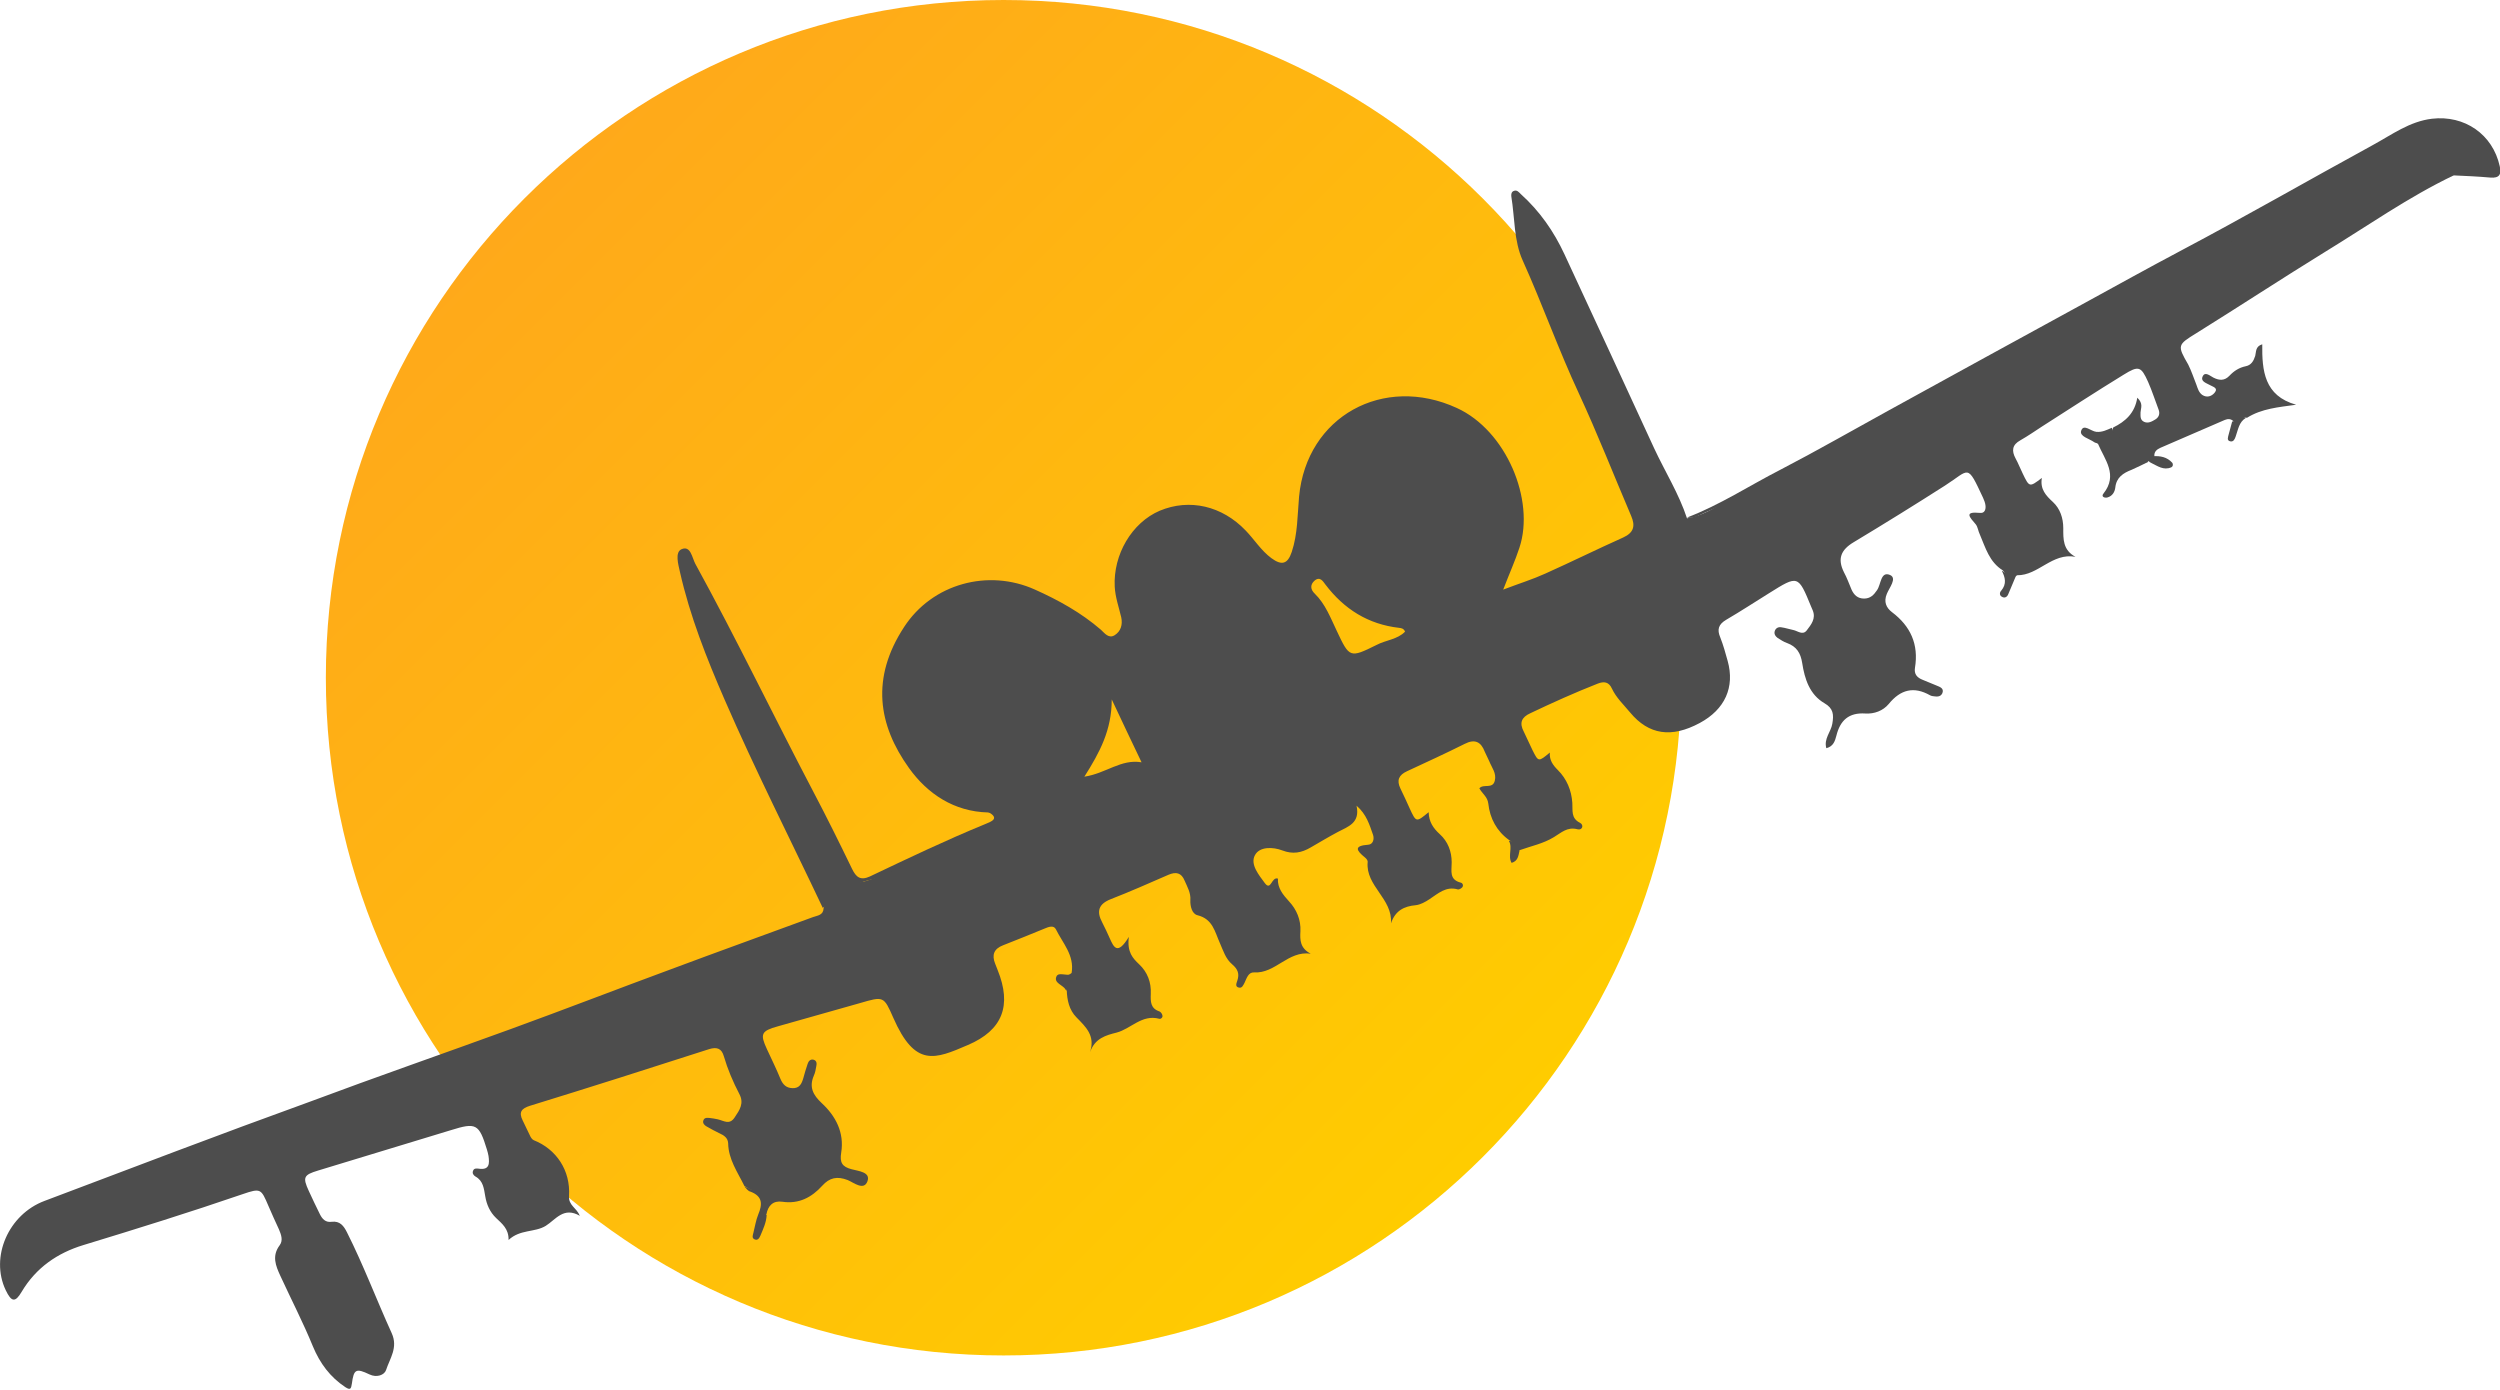
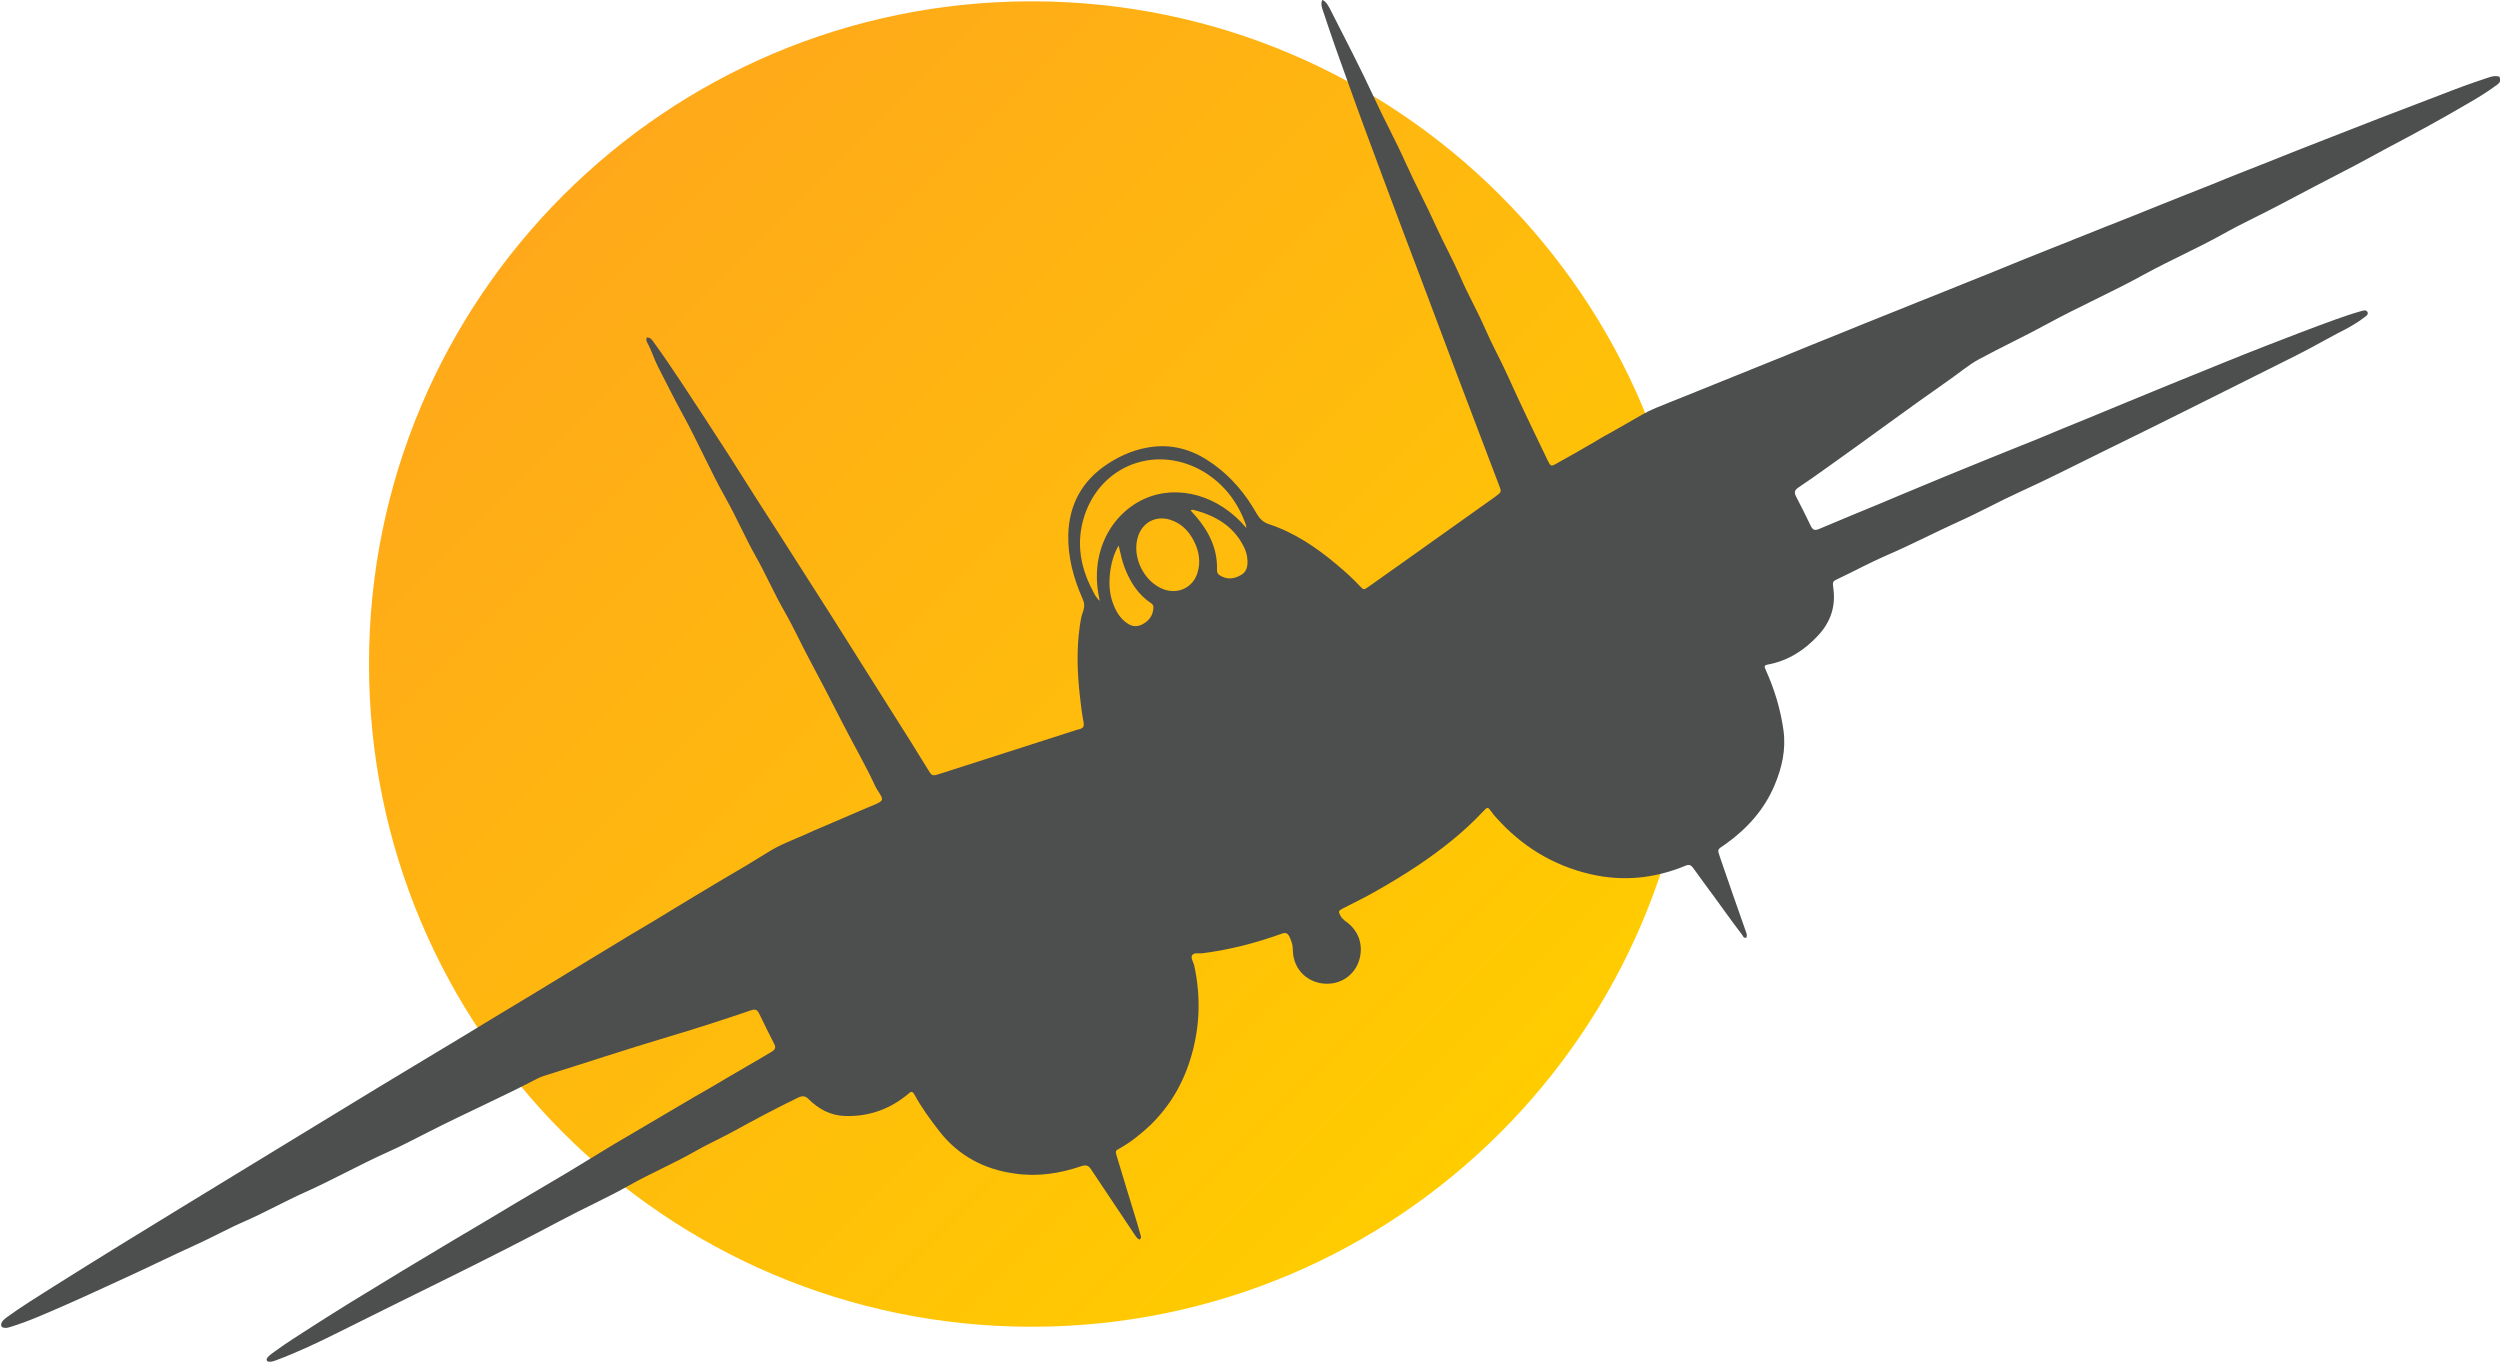
- <svg xmlns="http://www.w3.org/2000/svg" version="1.1" x="0px" y="0px" viewBox="0 0 922.2 512.5" style="enable-background:new 0 0 922.2 512.5;" xml:space="preserve">
+ <svg xmlns="http://www.w3.org/2000/svg" version="1.1" x="0px" y="0px" viewBox="0 0 943.1 513.5" style="enable-background:new 0 0 943.1 513.5;" xml:space="preserve">
  <style type="text/css">
	.st0{display:none;}
	.st1{display:inline;fill:#212121;}
- 	.st2{fill:url(#XMLID_77_);}
- 	.st3{fill:#4D4D4D;}
+ 	.st2{fill:url(#XMLID_18_);}
+ 	.st3{fill:#4D4E4E;}
</style>
  <g id="Background" class="st0">
-     <rect id="XMLID_62_" x="-914.7" y="-459.2" class="st1" width="2544" height="1588.1" />
+     <rect id="XMLID_62_" x="-895.7" y="-458.7" class="st1" width="2544" height="1588.1" />
  </g>
  <g id="Sun">
-     <linearGradient id="XMLID_77_" gradientUnits="userSpaceOnUse" x1="120.24" y1="250" x2="620.24" y2="250" gradientTransform="matrix(-0.7071 -0.7071 0.7071 -0.7071 455.2633 688.5762)">
+     <linearGradient id="XMLID_18_" gradientUnits="userSpaceOnUse" x1="139.168" y1="250.506" x2="639.168" y2="250.506" gradientTransform="matrix(-0.7071 -0.7071 0.7071 -0.7071 487.2161 702.8238)">
      <stop offset="0" style="stop-color:#FFCC00" />
      <stop offset="1" style="stop-color:#FFA91A" />
    </linearGradient>
-     <circle id="XMLID_1_" class="st2" cx="370.2" cy="250" r="250" />
+     <circle id="XMLID_1_" class="st2" cx="389.2" cy="250.5" r="250" />
  </g>
  <g id="Aircraft">
-     <g id="XMLID_35_">
-       <g id="XMLID_36_">
-         <path id="XMLID_15_" class="st3" d="M905.1,64.7c-2.7-0.6-5.6,1.6-8.3-0.4c-0.3-0.2-1.4,0.1-1.8,0.5c-2.8,2.8-2.8,2.8-6.2,0.3     c-1.5-1.1-2.6-0.8-2.6,1.2c0,4.4-1.8,2-3.1,0.8c-0.7-0.6-1.1-1.7-1.8-2.4c-2.1-1.9-4.8-3.4-7.3-1.9c-4.2,2.6-8.8,4-13,6.3     c-3.5,1.9-6.6,3.5-10.7,4.4c-3.2,0.7-6.1,4.9-7,8.8c-1.3,5.7-9,11.2-14.2,9.2c-3.5-1.4-6-0.5-8.8,1.4c-2.5,1.7-5.1,3.3-8,4.2     c-4.5,1.4-7.5,4.2-10.8,7.4c-4,3.9-9.3,7.1-15.1,8.5c-3.3,0.8-6.3,2-9.4,3.3c-3.2,1.3-5.4,3.2-5.7,6.9c-0.2,2.7-1.6,4-4.6,4.1     c-3.8,0.1-7.6,0.7-11.5,1.2c-5,0.6-9.6,1.9-13.4,5.7c-2.9,2.9-6.2,5.6-10.8,5.5c-1.1,0-2.1,1-2.7,2c-4.2,6.3-8.1,7-14.6,2.8     c-2.1-1.4-3.1,0.5-3.9,1.8c-2,2.9-4.4,5.5-7.1,7.8c-2.6,2.2-5.5,3.8-9,4.1c-1.5,0.1-3,0.6-4.3,1.3c-1.3,0.7-2.8,2.1-2,3.6     c0.8,1.6,2.3,0.1,3.5-0.2c1.8-0.5,3.3-2.3,6.9-1.4c-6.8,3-11.4,8-18.6,6.5c-2.9-0.6-5.9-0.2-7.9,2.1c-5.6,6.7-13.6,9.7-21.3,11.4     c-7.5,1.7-14.3,4.5-21.1,7.6c-2.1,0.9-4.1,2.4-6.6,1.8c12.1-4.6,22.9-11.7,34.4-17.6c13.5-7,26.7-14.6,40-21.9     c24.2-13.3,48.4-26.6,72.6-39.8c11.7-6.4,23.4-12.9,35.3-19.2c23.8-12.6,47.1-26,70.7-38.9c7-3.8,13.5-8.7,21.8-9.7     c12-1.4,22.4,5.7,25,17.5c0.7,3-0.1,4.5-3.5,4.2C914.1,65.1,909.6,64.9,905.1,64.7z" />
-         <path id="XMLID_14_" class="st3" d="M364.3,299.4c1.9-0.3,4.5-1.4,5.2,1.1c0.7,2.4-1.8,3-3.6,4c-11.2,6.4-23.1,11.4-34.5,17.2     c-4.6,2.3-9.8,2.1-14.4,4.1c-2,0.9-3.5-0.5-4-2.7c-1-4.7-4.3-7.7-8.3-11.3c-0.1,4.8-0.5,8.8,1.5,12.6c3.3,6.1,3.2,6.2-2.7,10.5     c-12.1-25.6-24.9-50.8-36.2-76.8c-6.6-15.2-12.8-30.8-16.5-47.2c-0.6-2.7-1.9-7.2,0.6-8.3c3.4-1.5,3.9,3.2,5.1,5.4     c15.2,27.7,28.9,56.2,43.6,84.2c4.9,9.3,9.6,18.8,14.2,28.3c1.5,3.1,3.1,4.4,6.6,2.8c14.1-6.7,28.1-13.4,42.5-19.3     C365.6,303.1,369.1,301.9,364.3,299.4z" />
-         <path id="XMLID_13_" class="st3" d="M779.4,158.7c6.1,2.1,12.4,2.3,18.9,3.2c-2,1.1-4.2,2.1-6.1,3.5c-2.3,1.7-2.5,3.5,0.4,4.9     c-2.1,1-4.2,2.1-6.3,3c-3.1,1.2-5.6,2.8-6,6.5c-0.2,1.7-1.1,3.2-2.9,3.7c-1.1,0.3-2.4-0.3-1.5-1.4c5.5-6.9,0.5-12.5-2-18.4     c-1.6-1.3-2.4-2.7,0.3-3.3C776,159.9,777.5,158.5,779.4,158.7z" />
-         <path id="XMLID_12_" class="st3" d="M274.6,437.7c1.5,0.6,3,1.3,4.6,1.8c3,1.1,4.2,2.9,2.8,6.1c-0.4,0.9-1.3,2.3,0.8,2.6     c-0.1,2.7-1.3,5.2-2.3,7.6c-0.4,0.9-1,2-2.3,1.3c-0.9-0.5-0.5-1.5-0.3-2.3c0.6-2.3,0.9-4.6,1.8-6.8c1.6-3.8,1.6-6.7-2.8-8.4     C275.9,439.4,275.3,438.4,274.6,437.7z" />
-         <path id="XMLID_11_" class="st3" d="M792.7,170.3c0.5-0.7,1-1.4,1.5-2c2.7-0.2,5.2,0.3,7.1,2.4c0.4,0.5,0.3,1.4-0.4,1.7     c-2.8,1.2-5-0.5-7.3-1.6C793.2,170.6,792.9,170.4,792.7,170.3z" />
-         <path id="XMLID_10_" class="st3" d="M779.4,158.7c-1.7,1.8-6.1,0.6-5.5,4.9c-0.5-0.2-1-0.2-1.4-0.5c-1.8-1.3-5.5-2.1-4.8-4.2     c0.9-2.7,3.6,0.2,5.6,0.4c2.1,0.2,3.9-0.7,5.7-1.5C779.1,158.1,779.3,158.4,779.4,158.7z" />
-         <path id="XMLID_9_" class="st3" d="M738.4,210.5c1.6,1.1,3.4,1.7,5.3,1.8c-1,2.3-1.9,4.6-2.9,6.9c-0.4,1-1.3,1.6-2.4,0.9     c-0.9-0.5-0.8-1.6-0.2-2.2C740.3,215.4,739.7,213,738.4,210.5z" />
-         <path id="XMLID_8_" class="st3" d="M823.4,155.5c1.7-0.2,3.1-1.8,5-1.3c-2.5,1.5-2.8,4.3-3.7,6.8c-0.3,0.9-0.8,2.1-2,1.8     c-1.4-0.3-0.8-1.6-0.6-2.5C822.5,158.7,823,157.1,823.4,155.5z" />
-         <path id="XMLID_7_" class="st3" d="M395.2,359.3c-0.6,2.1-1.2,4.2-1.8,6.2c-0.1-0.1-0.2-0.3-0.3-0.4c-0.9-1.8-4.5-2.4-3.4-4.9     C390.5,358.4,393.4,360.2,395.2,359.3z" />
-         <path id="XMLID_6_" class="st3" d="M556.6,310.2c2.6-0.2,1.3,3.8,3.9,3.7c-0.4,1.7-0.5,3.7-2.9,4.4     C556.1,315.8,558.1,312.7,556.6,310.2z" />
-         <path id="XMLID_16_" class="st3" d="M810.2,122.9c15.9-9.9,31.6-20.2,47.5-30c15.7-9.6,30.7-20.2,47.4-28.2     c-2.3-4.3-6.7-3-9.6-2.4c-5.4,1-10.3,1.1-15.3-1.1c-3.5-1.6-6.6-1.3-9.9,0.9c-5.3,3.5-11.2,6.7-17.1,7.9     c-7.7,1.6-10.3,6.6-12.7,12.4c-1.7,4-5.2,7.6-9.4,6.6c-6.1-1.5-10.7,0.7-15.3,4c-1.8,1.2-3.9,2.1-6,2.5c-3.1,0.7-5.6,2.3-7.7,4.5     c-5.5,5.7-12.1,9-19.6,11.6c-4.8,1.6-10.6,2.7-12.8,7.9c-1.9,4.6-5,5.6-9.3,6c-7.2,0.7-14.6,1.1-20.3,6.9     c-2.5,2.7-5.9,4.3-9.6,5.1c-2.2,0.4-3.9,1.8-5.1,3.8c-1.7,2.8-4.6,4-7.3,2.8c-4.4-1.9-7.2-0.3-10.2,2.6     c-4.6,4.4-9.4,8.4-15.9,9.8c-1.8,0.4-3.5,1.5-4.9,2.6c-1.6,1.2-2.8,3-1.6,5.3c0.8,1.5,1.9,1.4,4.9,0.2c-2.9,2.1-6.7,1.8-10.3,1.1     c-3.9-0.7-7.4,0.6-9.9,2.9c-3.9,3.6-8.6,5.6-13.2,8.1c-6.4,3.4-13.7,4.6-20.2,8.2c-4.5,2.5-9.1,5.5-14.5,6.3     c-3-9.1-8.1-17.2-12.1-25.8c-11-23.9-22-47.7-33.1-71.6c-3.9-8.4-9.1-15.9-16.1-22.2c-0.7-0.7-1.4-1.6-2.5-1.2     c-1,0.3-1.1,1.3-1,2.1c1.3,7.9,0.9,16.3,4.2,23.6c7.3,16.2,13.2,32.9,20.7,49c6.9,14.9,12.9,30.2,19.3,45.2c1.6,3.7,1,6.2-3,8     c-9.6,4.3-19.1,9-28.7,13.3c-4.6,2.1-9.5,3.6-15.5,5.9c2.3-6,4.4-10.6,6-15.5c5.8-17.6-4.9-43.2-23.1-51.5     c-27-12.4-55.4,3-58.2,32.7c-0.6,6.8-0.5,13.8-2.7,20.4c-1.5,4.5-3.7,5.1-7.5,2.3c-3.8-2.8-6.3-6.9-9.5-10.2     c-8.7-9.1-20.7-11.9-31.7-7.3c-10.3,4.4-17.2,16.2-16.6,28c0.2,3.9,1.5,7.5,2.4,11.3c0.6,2.8-0.2,5.2-2.4,6.6     c-2.2,1.4-3.7-0.7-5.1-2c-7.3-6.3-15.6-10.9-24.3-14.8c-17.3-7.8-37.9-2.2-48.3,13.8c-12.3,18.8-9.6,36.1,1.8,52     c6.8,9.5,16.6,16.1,29.2,16.4c1.5,0.2,3.3-0.1,3.7,1.8c0.5,2.2-1.5,2.2-2.8,2.7c-3.1,1.2-5.6,3.6-8.8,4.7     c-12.7,4.4-24,12-36.9,16c-2.8,0.9-4.3,0.8-5.3-2.2c-1.3-3.8-3.5-7.1-6-10.3c-1.1-1.4-2.3-1.9-3.9-1.5c-1.5,0.4-2.1,1.6-2.1,3.1     c0.1,3.2-0.6,6.5,0.9,9.4c1.9,3.9,1.8,7.7,0.5,11.7c-0.1,2.5-2.2,2.6-3.9,3.2c-17.4,6.4-34.9,12.7-52.3,19.2     c-19.8,7.3-39.4,14.9-59.2,22.1c-24.7,9-49.5,17.6-74.1,26.8C81.4,418.3,49,430.7,16.4,443c-13.3,5-20.1,20.7-14.3,32.9     c2.1,4.4,3.5,4.7,5.9,0.6c5.3-8.9,13.2-14.3,22.7-17.2c19.7-6,39.3-12.1,58.8-18.8c6.7-2.3,6.8-2,9.5,4.3     c1.2,2.9,2.6,5.8,3.9,8.7c0.8,1.9,1.6,4,0.3,5.8c-3,4-1.5,7.6,0.2,11.3c4,8.7,8.4,17.2,12,26c2.6,6.3,6.4,11.4,12,15.1     c2,1.3,2.1,0.4,2.4-1.3c0.7-5.3,1.5-5.8,6.5-3.4c2.7,1.3,5.5,0.2,6.1-1.6c1.4-4.3,4.5-8.3,2.1-13.6     c-5.6-12.3-10.4-25.1-16.5-37.2c-1.2-2.4-2.6-4.3-5.7-3.9c-2.2,0.3-3.4-1-4.3-2.8c-1.4-2.9-2.8-5.7-4.1-8.6     c-2.3-5-1.9-5.9,3.4-7.5c16.3-5,32.7-9.9,49-14.9c9.3-2.9,10.4-2.4,13.3,7.1c0.2,0.8,0.5,1.6,0.6,2.4c0.4,2.8,0.4,5.3-3.6,4.7     c-0.8-0.1-1.8-0.2-2.1,0.8c-0.4,0.9,0.2,1.7,0.9,2.1c2.9,1.6,3.1,4.5,3.6,7.3c0.5,3,1.7,5.8,4,8c2.2,2.1,4.7,4,4.6,8.1     c4.3-4,9.6-2.7,13.7-5.2c3.7-2.3,6.6-7.2,12.6-3.7c-1.3-3.1-4.2-3.8-4-7.3c0.6-9.5-4.7-17.3-13-20.6c-0.7-0.3-1.2-1.2-1.5-1.9     c-0.9-1.8-1.7-3.6-2.6-5.4c-1.5-3-0.5-4.4,2.7-5.4c22.1-6.8,44.1-13.8,66.1-20.9c2.9-0.9,4.6-0.2,5.4,2.6     c1.4,4.8,3.4,9.5,5.7,13.9c1.9,3.5,0.1,6-1.7,8.7c-1.9,2.9-4,1.2-6.2,0.7c-1-0.2-2-0.4-3-0.5c-1-0.1-2.1-0.2-2.4,1.1     c-0.2,0.9,0.5,1.6,1.2,2c1.6,0.9,3.2,1.8,4.9,2.6c1.6,0.7,3,1.7,3.1,3.6c0.1,6,3.5,10.7,6,15.8c3.5,2.4,9.5,3.1,6.1,10     c-0.7,1.4,0.8,2.3,2,0.5c0.6-3.3,2.5-5.2,5.9-4.7c6.1,0.9,10.8-1.6,14.7-5.9c2.7-3,5.5-3.6,9.4-2.1c2.2,0.9,6,4.1,7.3,0.4     c1.2-3.4-3.4-3.7-5.9-4.4c-3.4-0.9-4.4-2.4-3.8-6.1c1.2-7.4-2-13.5-7.2-18.3c-3.2-3-4.7-5.9-2.9-10.1c0.5-1.1,0.7-2.2,0.9-3.4     c0.2-1,0.3-2.1-1-2.5c-1.2-0.3-1.9,0.6-2.2,1.6c-0.6,1.7-1.1,3.5-1.6,5.3c-0.6,2-1.4,3.7-4,3.6c-2.3-0.1-3.5-1.3-4.4-3.4     c-1.5-3.7-3.3-7.3-5-11c-2.6-5.6-2.1-6.7,4-8.4c10.1-2.9,20.3-5.7,30.4-8.6c8.6-2.5,8.7-2.6,12.2,5.4     c8.1,18.5,15.4,15.3,27.5,10.1c12.9-5.5,16.3-14.6,11-27.7c-0.3-0.8-0.6-1.6-0.9-2.3c-1.3-3.2-0.5-5.5,2.9-6.8     c5.2-2,10.2-4.1,15.4-6.2c1.4-0.6,3.3-1.3,4.1,0.3c2.5,5.1,6.9,9.6,5.8,16.1c-2.5,1.5-2.2,3.9-1.8,6.2c0.1,3.8,0.9,7.5,3.6,10.2     c3.4,3.5,7,6.7,5,12.8c1.8-5.1,5.8-6.2,9.8-7.2c5.3-1.4,9.3-6.8,15.7-5.1c0.6,0.2,1.4-0.5,1.2-1.2c-0.1-0.6-0.6-1.3-1.1-1.5     c-3.3-1.1-3.3-3.6-3.2-6.5c0.2-4.2-1.2-8-4.3-10.9c-2.3-2.2-4.5-4.4-3.8-10.1c-4.2,7-5.6,3.7-7,0.6c-0.9-2-1.8-4-2.8-5.9     c-2.2-4.1-1.4-6.8,3.1-8.6c7.2-2.8,14.2-5.9,21.3-9c2.8-1.2,4.8-0.8,6,2.2c1,2.3,2.3,4.5,2.1,7.1c-0.1,2.3,0.6,5.1,2.6,5.6     c5.7,1.4,6.4,6.1,8.3,10.3c1.2,2.7,2.1,5.8,4.5,7.8c2.1,1.8,2.8,3.5,1.9,6.1c-0.3,0.9-0.9,2.2,0.6,2.5c1.2,0.3,1.6-0.9,2.1-1.8     c0.8-1.7,1.4-3.9,3.5-3.8c7.9,0.5,12.5-8.1,20.9-6.9c-3.9-2-4-5-3.8-8.3c0.2-4.2-1.4-8-4.2-11c-2.3-2.5-4.3-5-4.1-8.4     c-2.4-0.8-2.5,4.7-4.8,1.7c-2.2-3-5.5-6.9-3.7-10.3c1.7-3.3,6.7-3.1,10.1-1.8c3.9,1.5,7.1,0.9,10.5-1.1c3.3-1.9,6.6-3.9,10-5.7     c3.8-2,8.3-3.3,6.9-9.7c3.7,3.2,4.8,7.1,6.1,10.8c0.5,1.5,0,3.5-1.8,3.6c-5.4,0.4-4.4,2.1-1.2,4.7c0.5,0.4,1.1,1.1,1,1.7     c-0.8,8.9,9.3,13.5,8.6,22.6c1.6-4.7,4.8-6.3,9.2-6.7c1.7-0.2,3.5-1.2,5-2.2c3.2-2.1,6.1-4.9,10.5-3.6c0.4,0.1,1.3-0.4,1.6-0.8     c0.5-0.6,0.2-1.5-0.5-1.7c-4.4-1.1-3.4-4.3-3.4-7.5c0-4-1.4-7.7-4.4-10.4c-2.4-2.2-4-4.5-4.1-8.1c-4.6,3.8-4.6,3.8-7-1.4     c-1.1-2.4-2.2-4.9-3.4-7.3c-1.5-3.1-0.6-5,2.4-6.4c7.1-3.3,14.3-6.6,21.3-10.1c3.7-1.9,6-0.8,7.4,2.9c0.5,1.2,1.2,2.4,1.7,3.6     c0.9,2.3,2.7,4.3,2,7.1c-0.8,3.2-4.2,1-5.7,2.8c1.1,2,3,3.1,3.3,5.6c0.6,5.5,3.1,10.2,7.7,13.5c1.4,0.7,1.3,2,1.5,3.3     c0.3,1.9,1.3,2.1,2.4,0.4c4.2-1.5,8.7-2.4,12.6-4.8c2.7-1.6,4.9-3.9,8.7-2.9c1.8,0.5,2.5-1.6,0.9-2.4c-3.4-1.7-2.6-4.6-2.8-7.3     c-0.3-4.7-2.1-8.9-5.3-12.1c-1.9-1.9-3.2-3.7-3-6.5c-4.2,3.5-4.2,3.5-6.4-0.9c-1.1-2.2-2.1-4.6-3.2-6.8c-1.7-3.2-0.9-5.3,2.4-6.8     c8.2-3.9,16.4-7.6,24.8-10.9c2.5-1,4.2-0.6,5.3,1.8c1.6,3.4,4.3,5.9,6.7,8.8c6.9,8.3,15.3,9.5,25.7,3.9c9.3-5,13-13.2,10.3-22.9     c-0.8-2.9-1.6-5.8-2.7-8.6c-1.3-3-0.7-4.9,2.2-6.6c5.3-3.1,10.5-6.5,15.8-9.8c10.7-6.7,10.7-6.7,15.5,5c0.2,0.5,0.4,0.9,0.6,1.4     c1.2,3-0.6,5.2-2.2,7.3c-1.5,2-3.4,0.2-5-0.1c-1.5-0.3-2.9-0.8-4.4-1c-1-0.2-2,0.2-2.4,1.3c-0.4,1.1,0.2,2,1,2.6     c1.1,0.7,2.3,1.5,3.5,1.9c3.5,1.3,5,3.6,5.6,7.4c0.9,5.8,2.7,11.6,8.2,14.8c3.3,1.9,3.5,4.2,2.9,7.6c-0.5,3-3.2,5.5-2.2,9     c2.7-0.7,3.2-2.8,3.7-4.6c1.4-5.7,4.6-8.6,10.7-8.2c3.3,0.2,6.5-1,8.6-3.5c4.4-5.4,9.3-6.6,15.3-3.2c0.3,0.2,0.6,0.2,1,0.3     c1.4,0.2,2.8,0.4,3.5-1.1c0.7-1.8-0.9-2.3-2.1-2.8c-1.7-0.7-3.4-1.4-5.1-2.1c-2.1-0.8-3.3-2.1-2.9-4.5c1.4-8.6-1.6-15.3-8.5-20.5     c-2.1-1.6-3.1-3.8-1.9-6.7c0.9-2.3,3.9-5.8,1.2-7c-3.5-1.5-3.3,3.5-4.8,5.6c-1.2,1.8-2.5,3.1-4.8,3.1c-2.3,0-3.7-1.3-4.6-3.3     c-0.9-2.1-1.7-4.4-2.8-6.4c-2.5-5-1.1-8.3,3.6-11.1c11.3-6.8,22.6-13.8,33.7-20.9c9.2-5.9,8-8.3,14,4.5c0.4,0.9,0.8,1.9,0.9,2.8     c0.2,1.5-0.3,3-2,2.8c-6.1-0.6-3.8,1.6-1.6,4.2c0.8,1,0.9,2.5,1.5,3.7c2.1,4.9,3.5,10.2,8.5,13.3c1.4,1.7,2.7,3.7,5.3,1.8     c7.8,0.1,12.9-8.4,21.5-6.8c-4.7-2.5-4.5-6.6-4.5-10.6c0-3.7-1.2-7.2-3.8-9.6c-2.6-2.4-4.8-4.7-4.1-8.9c-4.6,3.5-4.6,3.5-7.1-1.7     c-0.9-1.8-1.6-3.7-2.6-5.5c-1.5-2.8-1.3-5,1.8-6.7c2.8-1.6,5.4-3.4,8-5.1c10-6.4,20-12.9,30.1-19.1c5.5-3.4,6.4-3.1,9,2.7     c1.5,3.4,2.6,6.9,3.9,10.3c0.5,1.4,0.1,2.7-1.2,3.5c-1.3,0.8-2.7,1.6-4.2,0.9c-1.5-0.7-1.3-2.1-1.3-3.5c0.1-1.6,1.1-3.2-1.2-5.4     c-0.9,5.7-4.4,8.8-8.9,11c-0.2,0.5-0.2,0.9-0.3,1.4c2.7,3.4,8.9,5.2,13,3.7c-2.7,1.1-3.1,3.3-2.6,5.8c0.4,2.3,2.3,1.3,3.6,1.5     l0,0.1c1.4,0,2.2-0.4,1.5-2c-0.1-1.6,0.9-2.4,2.2-3c7.9-3.4,15.9-6.9,23.8-10.3c1.2-0.5,2.3-0.4,3.2,0.5c0.3,1.2,1,1.1,1.7,0.4     c0.9-1,1.8-1.9,3.3-1.7c5.4-3.4,11.7-3.9,18.1-4.8c-11.8-3.3-12.6-12.6-12.5-22.3c-2.6,0.8-2.2,2.8-2.6,4.3     c-0.6,1.9-1.5,3.4-3.5,3.8c-2.4,0.5-4.3,1.7-6,3.5c-1.8,1.9-3.7,1.8-5.9,0.7c-1.2-0.6-3-2.3-3.9-0.6c-1.1,2,1.3,2.6,2.7,3.4     c1,0.6,3.1,1,1.6,2.8c-1.1,1.3-2.8,1.9-4.5,0.8c-1.3-0.9-1.7-2.4-2.2-3.8c-1-2.5-1.8-5-3-7.4     C803.1,127.4,803.2,127.2,810.2,122.9z M421.1,281.2c-7.6-1.3-13.1,4.1-21.1,5.3c5.7-9,10.1-17.2,10.1-28.5     C414,266.4,417.4,273.4,421.1,281.2z M507.8,237.9c-9.9,4.9-10,4.8-14.7-5.2c-2.3-4.8-4.2-9.9-8.1-13.7c-1.6-1.5-1.8-3.3-0.1-4.8     c2-1.7,3.1,0.2,4,1.4c6.9,9.1,15.8,14.7,27.2,16c0.8,0.1,1.7,0.2,2.2,1.4C515.5,235.9,511.2,236.1,507.8,237.9z" />
-         <path id="XMLID_2_" class="st3" d="M786.9,167.2c-1.7,1.7-0.3,5.1-3.5,6.3c-1.2,0.4-2.5,0.8-2.9-0.8c-0.6-2.8,0.4-5.3,2.7-7     C784.6,164.8,785.8,165.6,786.9,167.2z" />
-       </g>
-     </g>
+     <path id="XMLID_22_" class="st3" d="M938,29.5c-5.8,1.9-11.5,4-17.1,6.2c-7.8,3-15.6,6-23.5,9c-6.8,2.7-13.7,5.3-20.5,8   c-7,2.7-14,5.5-21,8.3c-7.3,2.9-14.6,5.7-21.8,8.7c-6,2.4-12,4.7-17.9,7.1c-7.4,3-14.9,6-22.3,8.9c-7.4,3-14.9,5.9-22.3,8.9   c-6.6,2.6-13.2,5.3-19.8,8c-6.1,2.5-12.3,4.9-18.4,7.4c-6.1,2.4-12.2,4.9-18.2,7.3c-7.8,3.1-15.5,6.2-23.3,9.4   c-6.2,2.5-12.5,5-18.7,7.6c-7.9,3.2-15.9,6.4-23.8,9.6c-6.5,2.6-13,5.3-19.6,7.9c-3.5,1.4-7,2.7-10.3,4.6c-3.7,2.2-7.4,4.2-11,6.3   c-2.3,1.3-4.6,2.5-6.8,3.9c-4.7,2.8-9.6,5.5-14.4,8.2c-2.2,1.3-2.4,1.1-3.5-1.2c-5.1-10.6-10.2-21.1-15-31.8   c-2.7-6-5.9-11.7-8.5-17.7c-2.9-6.7-6.6-13.1-9.5-19.9c-2.8-6.4-6.2-12.5-9.1-18.9c-3.6-8-7.8-15.8-11.4-23.8   c-3.7-8.3-8.1-16.3-11.9-24.6c-5.2-11.3-11-22.3-16.6-33.4c-0.7-1.3-1.4-2.7-2.8-3.5c-0.1,0.1-0.2,0.1-0.3,0.2   c-0.6,1.8,0.3,3.5,0.8,5.1c2.8,8.5,5.8,17,8.9,25.5c4.2,11.8,8.6,23.6,13,35.4c4.7,12.5,9.3,25,14.1,37.5   c4.8,12.8,9.6,25.6,14.4,38.3c5.1,13.6,10.4,27.2,15.5,40.8c1.1,2.8,1.2,2.7-1.5,4.7c-9.7,6.9-19.4,13.8-29.1,20.7   c-6.2,4.4-12.4,8.8-18.6,13.2c-1.7,1.2-1.8,1.2-3.2-0.3c-2.7-2.9-5.6-5.5-8.7-8.1c-7.7-6.5-16-12.1-25.7-15.3   c-2.1-0.7-3.4-2-4.5-3.9c-4.2-7.4-9.5-13.8-16.5-18.8c-6.7-4.8-14-7.4-22.4-6.5c-6.4,0.7-12.2,3.1-17.5,6.6   c-9.5,6.3-14.4,15.2-14.7,26.6c-0.2,8.5,2,16.5,5.4,24.2c0.7,1.5,0.8,2.8,0.3,4.4c-0.8,2-1.1,4.1-1.4,6.2c-1.2,8.5-0.9,17,0,25.4   c0.4,3.6,0.8,7.2,1.5,10.8c0.2,1.3-0.2,2-1.4,2.3c-0.5,0.1-0.9,0.3-1.4,0.4c-17.2,5.6-34.5,11-51.7,16.6c-2.5,0.8-2.8,0.7-4.1-1.5   c-2.3-3.8-4.7-7.5-7-11.3c-4.8-7.6-9.6-15.2-14.4-22.8c-5.5-8.7-10.9-17.4-16.4-26c-5.9-9.3-11.9-18.6-17.8-27.9   c-6.5-10.1-13-20.2-19.4-30.4c-6.1-9.4-12.2-18.9-18.4-28.2c-3.2-4.7-6.3-9.5-9.7-14.1c-0.8-1-1.3-2.4-2.9-2.5   c-0.1,0.1-0.2,0.1-0.3,0.2c-0.2,0.6,0,1.2,0.3,1.8c1.6,2.9,2.5,6,4,9c3.1,6,6.1,12.1,9.4,18.1c5.7,10.4,10.4,21.3,16.2,31.6   c4,7.1,7.2,14.6,11.2,21.7c3.8,6.7,6.9,13.9,10.8,20.7c3.4,5.9,6.2,12.1,9.4,18.1c4.2,7.8,8.2,15.6,12.2,23.4   c4.2,8.3,8.9,16.3,12.8,24.7c0.3,0.7,0.7,1.3,1.1,1.9c2.1,3.2,2.1,3.6-1.5,5.1c-6.3,2.6-12.5,5.4-18.7,8c-2.5,1-4.9,2.1-7.3,3.2   c-4.8,2.1-9.7,3.9-14.1,6.7c-5.6,3.5-11.3,6.9-17,10.2c-5.9,3.5-11.9,7.1-17.8,10.7c-5.9,3.6-11.8,7.2-17.8,10.7   c-5.8,3.5-11.5,7-17.3,10.5c-5.7,3.5-11.4,6.9-17.1,10.4c-5.8,3.5-11.6,7-17.4,10.5c-7,4.3-14,8.5-21,12.7   c-6.9,4.2-13.9,8.4-20.9,12.6c-8.1,4.9-16.2,9.9-24.3,14.8c-8,4.9-16.1,9.8-24.1,14.7c-9.1,5.5-18.1,11.1-27.2,16.6   c-7.5,4.6-15,9.2-22.5,13.8c-8.4,5.2-16.8,10.4-25.2,15.7c-5.9,3.8-11.9,7.4-17.5,11.5c-1,0.8-2.1,1.5-2.2,3   c0.1,0.2,0.2,0.4,0.3,0.7c1.5,0.8,3,0,4.4-0.4c5.4-1.7,10.6-4,15.7-6.2c8.6-3.7,17.2-7.7,25.7-11.6c9-4.1,17.9-8.5,26.9-12.6   c6.5-2.9,12.7-6.4,19.2-9.2c7.7-3.4,15-7.5,22.6-10.9c10.5-4.7,20.6-10.4,31.1-15.1c5.2-2.3,10.2-5,15.2-7.5   c13.7-7,27.8-13.2,41.4-20.3c0.7-0.4,1.4-0.6,2.2-0.9c15.7-4.9,31.3-10.1,47.1-14.8c10.5-3.1,20.9-6.5,31.2-10   c1.5-0.5,2.3-0.2,3,1.3c1.8,3.8,3.7,7.5,5.6,11.3c0.7,1.3,0.6,2.1-0.8,3c-5.8,3.5-11.7,6.8-17.6,10.3c-3.8,2.3-7.6,4.5-11.5,6.7   c-5.4,3.2-10.9,6.4-16.3,9.6c-4.9,2.9-9.7,5.7-14.6,8.6c-5.7,3.4-11.4,7-17.1,10.4c-6.6,3.9-13.2,7.8-19.8,11.7   c-7.7,4.6-15.3,9.2-23,13.7c-8.6,5.2-17.3,10.3-25.9,15.6c-9,5.4-17.9,10.9-26.8,16.6c-5.1,3.3-10.3,6.5-15.2,10.1   c-0.8,0.6-1.7,1.2-2.4,2c-0.3,0.4-0.6,0.8-0.3,1.3c0.2,0.4,0.7,0.4,1.1,0.4c0.9,0,1.7-0.3,2.5-0.6c8-3,15.8-6.7,23.4-10.5   c27.9-14,56.1-27.4,83.7-42.1c8.6-4.6,17.6-8.6,26.1-13.4c8-4.5,16.5-8.1,24.4-12.6c4.7-2.7,9.6-4.9,14.4-7.5   c8.2-4.5,16.4-8.9,24.9-13c1.6-0.7,2.6-0.6,3.8,0.6c3.8,3.8,8.3,6.2,13.7,6.4c9.1,0.3,17.1-2.6,24-8.4c0.9-0.8,1.4-1.1,2.2,0.2   c2.7,5,6,9.5,9.5,14c7.2,9.2,16.8,14.3,28.3,15.9c8.7,1.3,17.1,0,25.3-2.8c1.6-0.5,2.6-0.3,3.5,1.1c5.4,8.2,10.9,16.2,16.3,24.4   c0.6,0.8,1,1.8,2.1,2.2c0.8-0.5,0.5-1.3,0.3-1.9c-0.4-1.4-0.8-2.8-1.2-4.2c-2.6-8.4-5.1-16.8-7.7-25.3c-0.6-2-0.6-2.1,1.3-3.1   c4.2-2.4,7.9-5.4,11.4-8.7c7.5-7.3,12.5-16,15.4-26c3.3-11.3,3.6-22.7,1.1-34.2c-0.3-1.3-1.4-2.8-0.8-3.8c0.7-1.2,2.6-0.6,3.9-0.8   c10.3-1.3,20.3-3.9,30-7.4c1.4-0.5,2.1-0.2,2.8,1.1c0.7,1.5,1.3,3,1.3,4.8c0,8.2,6.4,13.2,13.2,13c5.7-0.1,10.4-3.8,11.9-9.1   c1.6-5.6-0.3-11-5.1-14.4c-0.8-0.6-1.5-1.2-2-2.1c-0.9-1.7-0.8-1.9,0.9-2.8c4.2-2.2,8.5-4.2,12.6-6.6c5.3-3,10.6-6.2,15.7-9.6   c8.9-6,17.3-12.6,24.6-20.4c1.7-1.8,1.7-1.8,3.2,0.2c0.5,0.7,1,1.4,1.6,2c9.7,10.9,21.5,18.2,35.8,21.5c12.2,2.8,24.1,1.6,35.7-3.2   c1.3-0.6,2.1-0.3,2.9,0.8c2.5,3.5,5.1,7,7.6,10.4c3.6,4.9,7.1,9.9,10.8,14.7c0.4,0.5,0.6,1.6,1.7,1.2c0.4-0.9,0-1.8-0.3-2.6   c-3.2-9-6.3-18-9.4-27c-1.4-4.1-1.4-3.4,1.9-5.7c8.1-5.8,14.5-12.9,18.4-22.1c2.8-6.6,4.4-13.5,3.4-20.8   c-1.1-7.9-3.4-15.5-6.7-22.8c-0.4-1-0.9-1.7,0.8-2c7.6-1.4,13.8-5.4,18.9-10.9c4.7-5,6.8-11,5.8-17.9c-0.3-2.5-0.3-2.6,1.9-3.6   c6.1-2.9,12-6.1,18.2-8.8c9.1-3.9,17.9-8.5,26.9-12.6c7.9-3.5,15.4-7.7,23.3-11.3c10.6-4.8,20.9-10.1,31.3-15.2   c24.4-11.9,48.5-24.1,72.8-36.2c5.4-2.7,10.6-5.7,15.9-8.5c3.4-1.7,6.8-3.5,9.9-5.9c0.7-0.5,1.8-1.1,1.3-2.1   c-0.5-1-1.6-0.5-2.5-0.3c-3.2,0.9-6.4,2-9.5,3.1c-8.9,3.2-17.6,6.6-26.4,10c-5.8,2.3-11.5,4.5-17.3,6.9c-6.4,2.6-12.8,5.2-19.2,7.8   c-5.4,2.2-10.9,4.5-16.3,6.7c-5.2,2.1-10.3,4.3-15.5,6.4c-5.5,2.2-11,4.5-16.5,6.8c-6.5,2.7-13.1,5.2-19.6,7.9   c-5.4,2.2-10.8,4.4-16.2,6.6c-5.5,2.3-11.1,4.6-16.6,6.9c-6.2,2.6-12.3,5.2-18.5,7.7c-4.3,1.8-8.6,3.6-12.9,5.4   c-1.5,0.6-2.3,0.3-3-1.2c-1.8-3.8-3.7-7.5-5.6-11.2c-0.7-1.4-0.5-2.3,0.8-3.2c3.7-2.5,7.3-5,10.9-7.6c15.4-10.9,30.5-22.2,46-33   c3.8-2.6,7.3-5.7,11.4-7.9c8.5-4.6,17.3-8.7,25.7-13.3c12.1-6.6,24.7-12.1,36.8-18.8c9.7-5.3,19.8-9.7,29.5-15.1   c7.1-4,14.6-7.4,21.9-11.3c7.9-4.2,15.8-8.3,23.7-12.4c5.7-2.9,11.4-6.1,17-9.1c9.9-5.2,19.8-10.6,29.5-16.3   c3.7-2.1,7.3-4.3,10.7-6.8c0.9-0.6,1.8-1.2,1.9-2.5c-0.2-0.3-0.3-0.7-0.5-1C941,28.4,939.5,29,938,29.5z M435.1,229.4   c-0.2,3-1.8,5-4.5,6.3c-2.4,1.1-4.4,0.3-6.2-1.2c-2.6-2.1-4-5.1-5-8.3c-1.8-5.9-0.7-15,2.6-20.4c0.7,2.8,1.2,5.6,2.2,8.2   c2.1,5.5,5.1,10.3,10.1,13.6C435,228.1,435.2,228.7,435.1,229.4z M451.7,216.2c-1.7,5.4-7.1,8-12.5,6.2   c-7.7-2.7-12.5-12.6-9.8-20.3c1.8-5.1,6.6-7.6,11.8-6.1c4.4,1.3,7.3,4.3,9.3,8.3C452.4,208.2,453,212.1,451.7,216.2z M470.6,211.4   c0.1,2.3-0.3,4.4-2.6,5.6c-2.6,1.5-5.3,1.7-7.9,0c-0.7-0.5-1-1-1-1.9c0.3-9.1-3.9-16.1-10-22.6c0.4-0.1,0.7-0.2,1-0.2   c8.1,2.1,15,5.9,19,13.7C470,207.7,470.5,209.5,470.6,211.4z M469.9,197.7c0.1,0.2,0.1,0.5,0.2,0.7c0,0.2,0,0.4,0.1,0.8   c-10.4-12.4-25.8-16.6-38.3-11.1c-12.6,5.6-21.3,20.4-17,38.6c-1.4-1.2-2.1-2.7-2.8-4.1c-5.1-9.7-6.3-19.7-2.3-30   c7.2-18.1,27.6-24.7,44.5-14.5C461.8,182.7,466.9,189.4,469.9,197.7z" />
  </g>
</svg>
